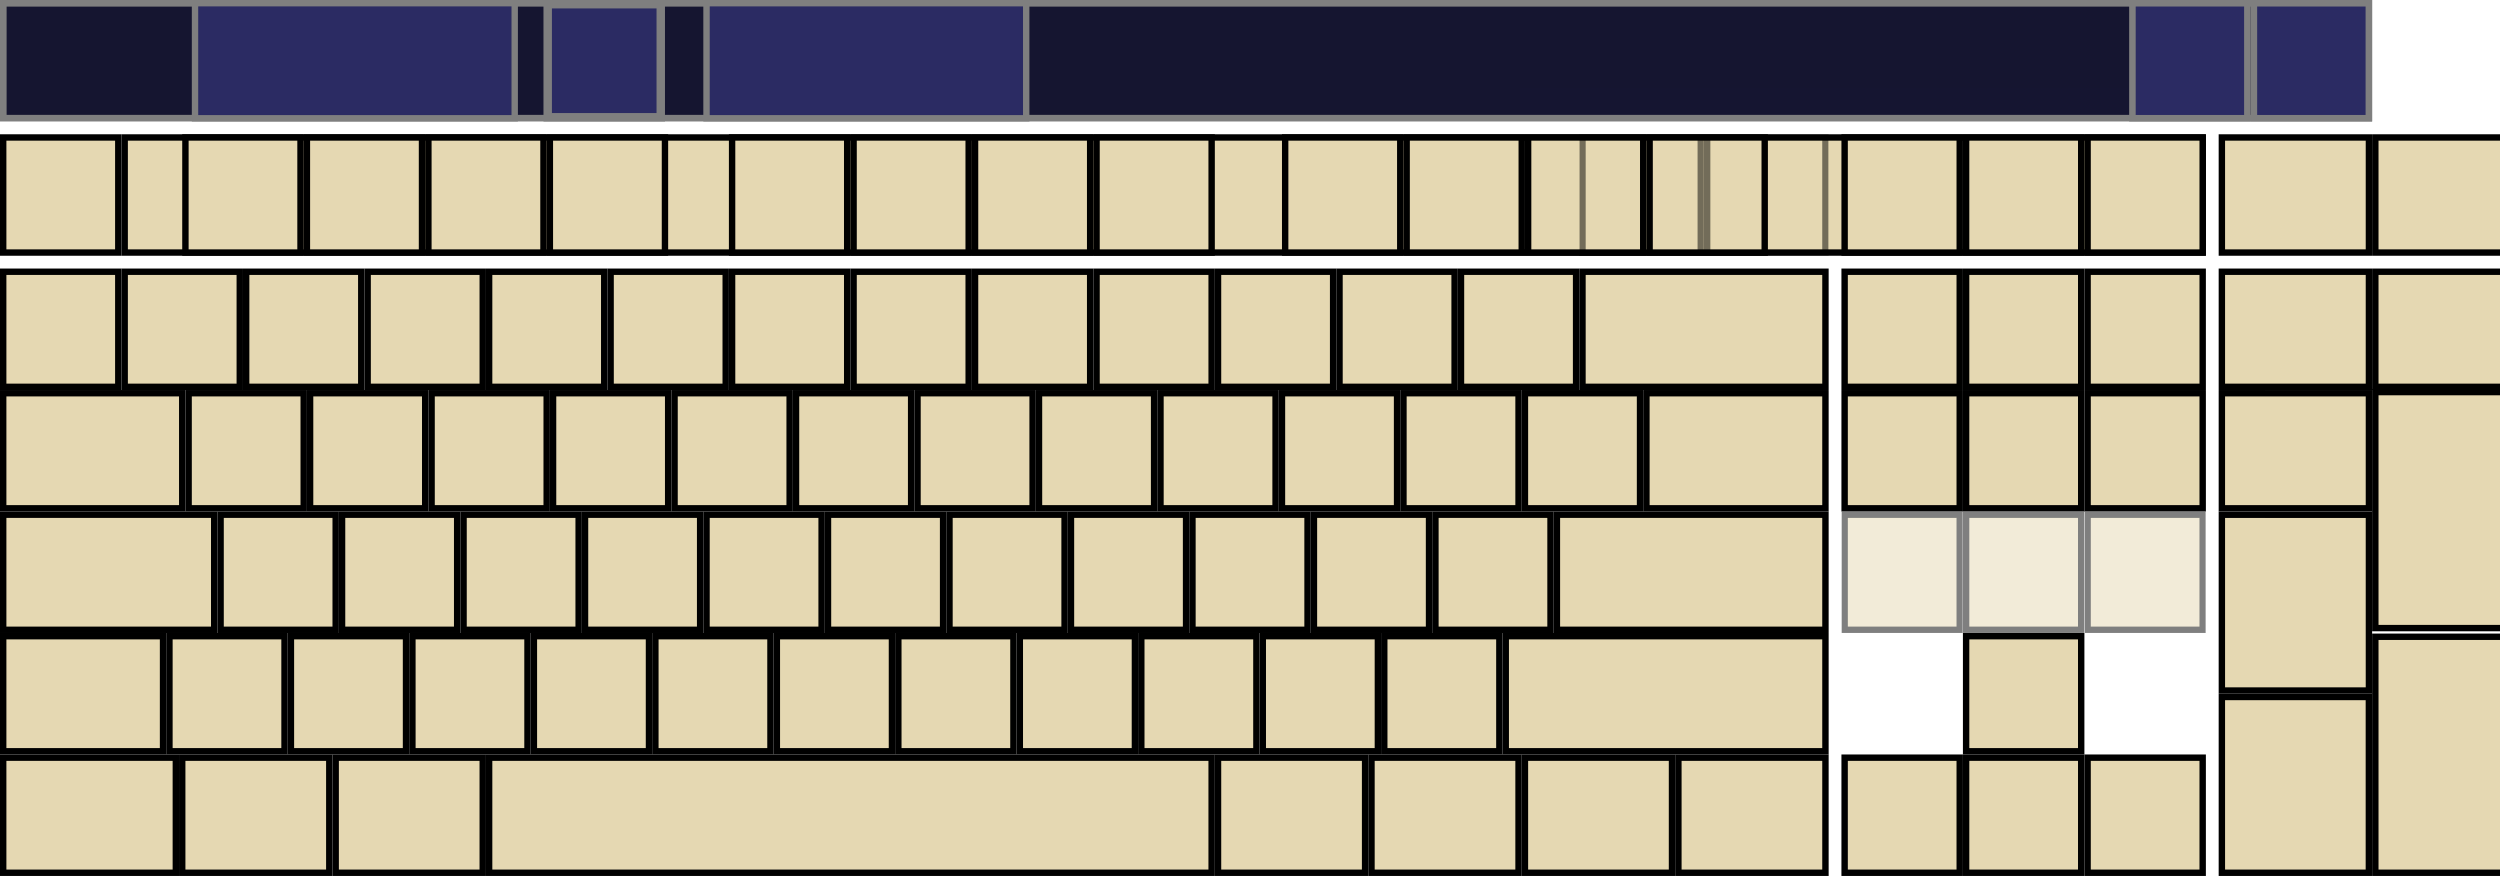
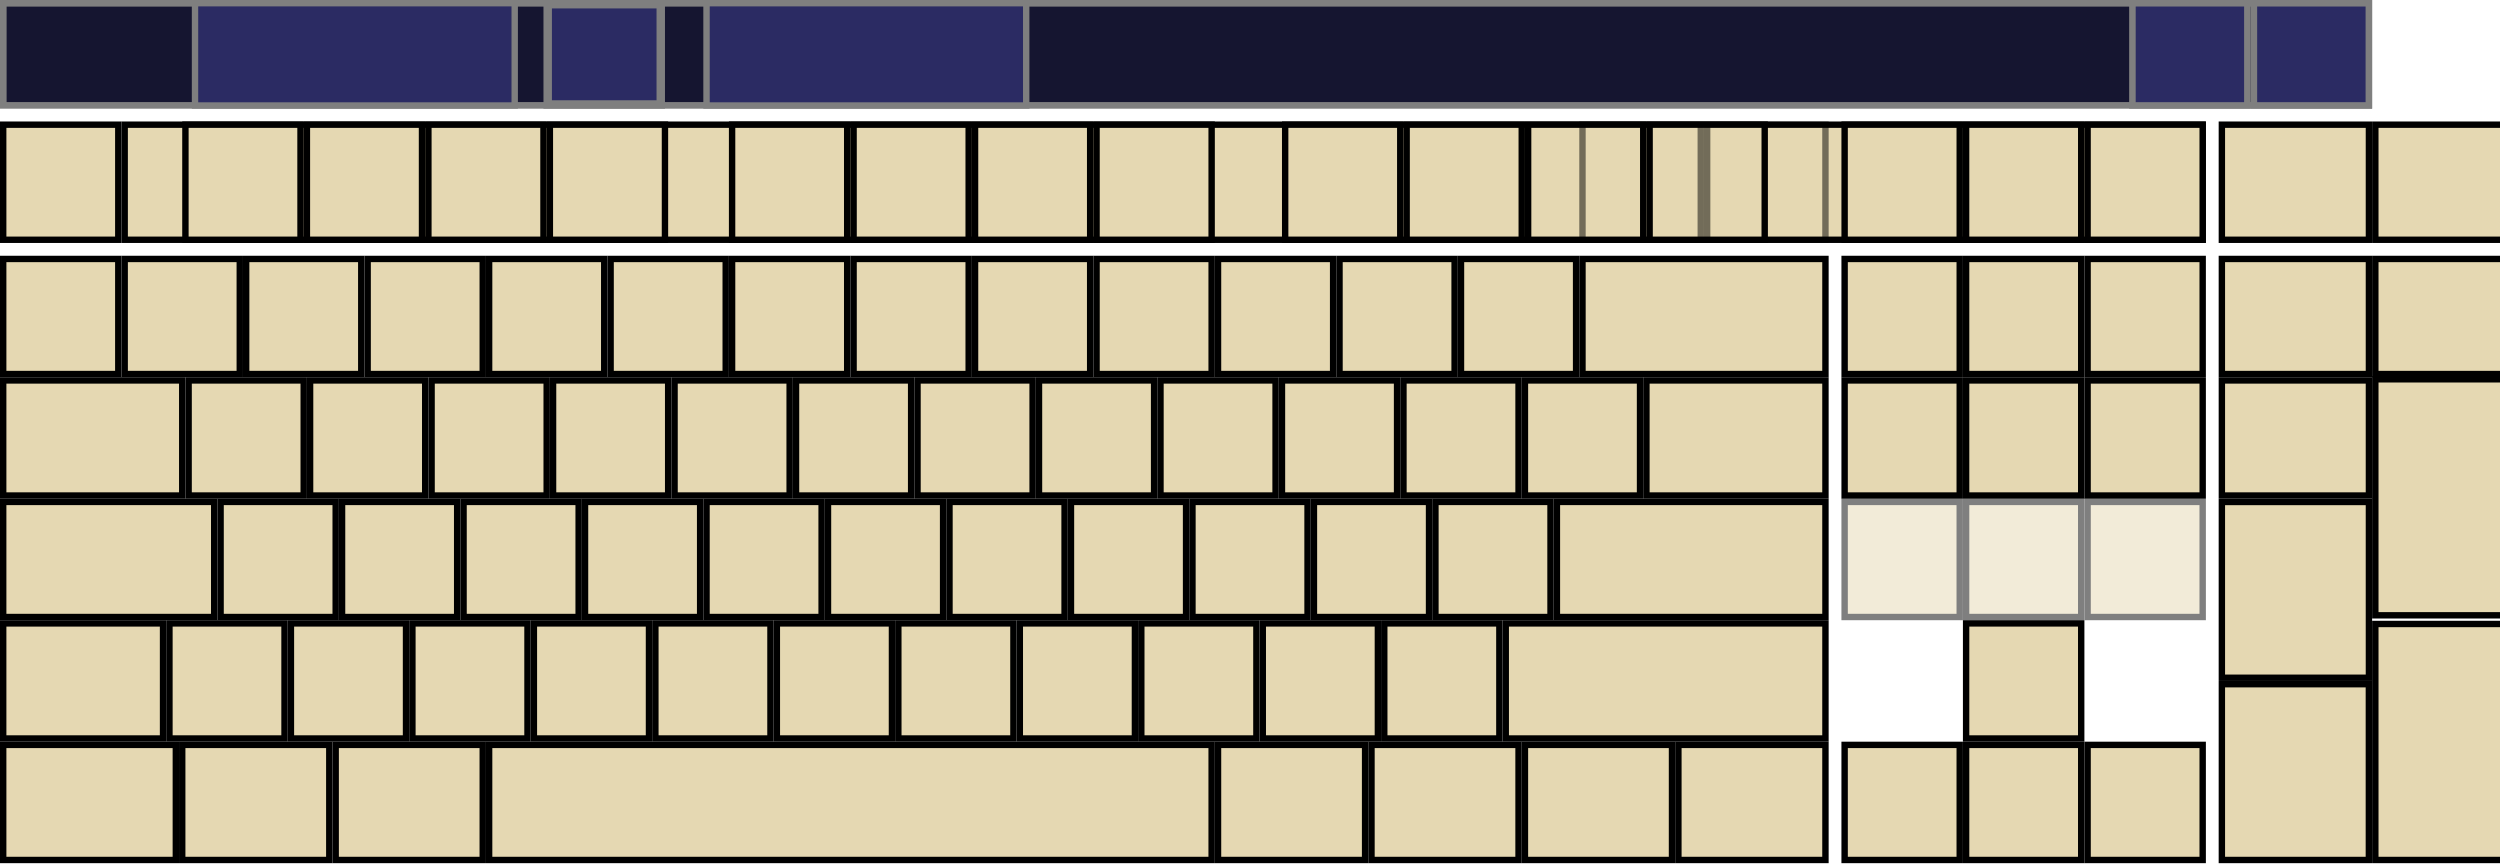
- <svg xmlns="http://www.w3.org/2000/svg" id="full-alpha" height="137" width="391" version="1.0" enable-background="new">
+ <svg xmlns="http://www.w3.org/2000/svg" id="full-alpha" height="135" width="391" version="1.0" style="enable-background:new">
  <defs id="defs4958">
-     <filter id="filter3145">
+     <filter id="filter3145" color-interpolation-filters="sRGB">
      <feBlend id="feBlend3147" in2="BackgroundImage" mode="darken" />
    </filter>
  </defs>
-   <rect id="wordlist" height="17.965" width="369.965" y="0.517" x="0.517" style="fill:#151530;stroke:#7f7f7f;stroke-width:1.035" />
-   <rect id="inputline" style="stroke:#000;fill:#e5d8b2" height="18" width="325.0" y="21.5" x="19.5" />
-   <rect id="RALT" height="18" width="23" stroke="#000" y="118.5" x="190.5" fill="#e5d8b2" />
-   <rect id="AB01" height="18" width="18" stroke="#000" y="99.5" x="45.5" fill="#e5d8b2" />
-   <rect id="AE02" height="18" width="18" stroke="#000" y="42.5" x="38.5" fill="#e5d8b2" />
-   <rect id="AE03" height="18" width="18" stroke="#000" y="42.5" x="57.5" fill="#e5d8b2" />
-   <rect id="AD09" height="18" width="18" stroke="#000" y="61.5" x="181.5" fill="#e5d8b2" />
-   <rect id="AE01" height="18" width="18" stroke="#000" y="42.5" x="19.5" fill="#e5d8b2" />
-   <rect id="AE06" height="18" width="18" stroke="#000" y="42.5" x="114.5" fill="#e5d8b2" />
-   <rect id="AE07" height="18" width="18" stroke="#000" y="42.5" x="133.5" fill="#e5d8b2" />
-   <rect id="AE04" height="18" width="18" stroke="#000" y="42.5" x="76.5" fill="#e5d8b2" />
-   <rect id="AE05" height="18" width="18" stroke="#000" y="42.5" x="95.5" fill="#e5d8b2" />
-   <rect id="AD03" height="18" width="18" stroke="#000" y="61.5" x="67.5" fill="#e5d8b2" />
-   <rect id="AD02" height="18" width="18" stroke="#000" y="61.5" x="48.5" fill="#e5d8b2" />
-   <rect id="AD01" height="18" width="18" stroke="#000" y="61.5" x="29.5" fill="#e5d8b2" />
-   <rect id="AE09" height="18" width="18" stroke="#000" y="42.5" x="171.5" fill="#e5d8b2" />
-   <rect id="AD07" height="18" width="18" stroke="#000" y="61.5" x="143.5" fill="#e5d8b2" />
-   <rect id="AD06" height="18" width="18" stroke="#000" y="61.5" x="124.5" fill="#e5d8b2" />
-   <rect id="AD05" height="18" width="18" stroke="#000" y="61.5" x="105.5" fill="#e5d8b2" />
-   <rect id="AD04" height="18" width="18" stroke="#000" y="61.5" x="86.5" fill="#e5d8b2" />
-   <rect id="AB10" height="18" width="18" stroke="#000" y="99.5" x="216.5" fill="#e5d8b2" />
-   <rect id="AC11" height="18" width="18" stroke="#000" y="80.5" x="224.5" fill="#e5d8b2" />
-   <rect id="AC10" height="18" width="18" stroke="#000" y="80.5" x="205.5" fill="#e5d8b2" />
-   <rect id="RCTL" height="18" width="23" stroke="#000" y="118.5" x="262.5" fill="#e5d8b2" />
-   <rect id="LCTL" height="18" width="27" stroke="#000" y="118.5" x=".5" fill="#e5d8b2" />
-   <rect id="TAB" height="18" width="28" stroke="#000" y="61.5" x=".5" fill="#e5d8b2" />
-   <rect id="LALT" height="18" width="23" stroke="#000" y="118.5" x="52.5" fill="#e5d8b2" />
-   <rect id="TLDE" height="18" width="18" stroke="#000" y="42.5" x=".5" fill="#e5d8b2" />
-   <rect id="LSGT" height="18" width="18" stroke="#000" y="99.5" x="26.5" fill="#e5d8b2" />
-   <rect id="LFSH" height="18" width="25" stroke="#000" y="99.5" x=".5" fill="#e5d8b2" />
-   <rect id="BKSP" height="18" width="38" stroke="#000" y="42.5" x="247.5" fill="#e5d8b2" />
-   <rect id="CAPS" height="18" width="33" stroke="#000" y="80.5" x=".5" fill="#e5d8b2" />
-   <rect id="BKSL" height="18" width="28" stroke="#000" y="61.5" x="257.5" fill="#e5d8b2" />
-   <rect id="RTRN" height="18" width="42" stroke="#000" y="80.5" x="243.5" fill="#e5d8b2" />
-   <rect id="MENU" height="18" width="23" stroke="#000" y="118.5" x="238.5" fill="#e5d8b2" />
-   <rect id="AD10" height="18" width="18" stroke="#000" y="61.5" x="200.5" fill="#e5d8b2" />
-   <rect id="AD11" height="18" width="18" stroke="#000" y="61.5" x="219.5" fill="#e5d8b2" />
-   <rect id="AD12" height="18" width="18" stroke="#000" y="61.5" x="238.5" fill="#e5d8b2" />
-   <rect id="AB08" height="18" width="18" stroke="#000" y="99.5" x="178.5" fill="#e5d8b2" />
-   <rect id="AE11" height="18" width="18" stroke="#000" y="42.5" x="209.5" fill="#e5d8b2" />
-   <rect id="AE10" height="18" width="18" stroke="#000" y="42.5" x="190.5" fill="#e5d8b2" />
-   <rect id="AE12" height="18" width="18" stroke="#000" y="42.5" x="228.5" fill="#e5d8b2" />
-   <rect id="AC04" height="18" width="18" stroke="#000" y="80.5" x="91.5" fill="#e5d8b2" />
-   <rect id="AC05" height="18" width="18" stroke="#000" y="80.5" x="110.5" fill="#e5d8b2" />
-   <rect id="AC06" height="18" width="18" stroke="#000" y="80.5" x="129.5" fill="#e5d8b2" />
-   <rect id="AC07" height="18" width="18" stroke="#000" y="80.5" x="148.5" fill="#e5d8b2" />
-   <rect id="AB09" height="18" width="18" stroke="#000" y="99.5" x="197.5" fill="#e5d8b2" />
-   <rect id="AC01" height="18" width="18" stroke="#000" y="80.5" x="34.5" fill="#e5d8b2" />
-   <rect id="AC02" height="18" width="18" stroke="#000" y="80.5" x="53.5" fill="#e5d8b2" />
-   <rect id="AC03" height="18" width="18" stroke="#000" y="80.5" x="72.5" fill="#e5d8b2" />
-   <rect id="AB05" height="18" width="18" stroke="#000" y="99.5" x="121.5" fill="#e5d8b2" />
-   <rect id="AB04" height="18" width="18" stroke="#000" y="99.5" x="102.5" fill="#e5d8b2" />
-   <rect id="AE08" height="18" width="18" stroke="#000" y="42.5" x="152.5" fill="#e5d8b2" />
-   <rect id="AB06" height="18" width="18" stroke="#000" y="99.5" x="140.5" fill="#e5d8b2" />
-   <rect id="AC08" height="18" width="18" stroke="#000" y="80.5" x="167.5" fill="#e5d8b2" />
-   <rect id="AC09" height="18" width="18" stroke="#000" y="80.5" x="186.5" fill="#e5d8b2" />
-   <rect id="AB03" height="18" width="18" stroke="#000" y="99.5" x="83.5" fill="#e5d8b2" />
-   <rect id="AB02" height="18" width="18" stroke="#000" y="99.5" x="64.5" fill="#e5d8b2" />
-   <rect id="AD08" height="18" width="18" stroke="#000" y="61.5" x="162.5" fill="#e5d8b2" />
-   <rect id="RWIN" height="18" width="23" stroke="#000" y="118.5" x="214.5" fill="#e5d8b2" />
-   <rect id="SPCE" height="18" width="113" stroke="#000" y="118.5" x="76.5" fill="#e5d8b2" />
-   <rect id="RTSH" height="18" width="50" stroke="#000" y="99.5" x="235.5" fill="#e5d8b2" />
-   <rect id="LWIN" height="18" width="23" stroke="#000" y="118.5" x="28.5" fill="#e5d8b2" />
-   <rect id="AB07" height="18" width="18" stroke="#000" y="99.5" x="159.5" fill="#e5d8b2" />
-   <rect id="INS" height="18" width="18" stroke="#000" y="42.5" x="288.5" fill="#e5d8b2" />
-   <rect id="HOME" height="18" width="18" stroke="#000" y="42.5" x="307.5" fill="#e5d8b2" />
-   <rect id="DELE" height="18" width="18" stroke="#000" y="61.5" x="288.5" fill="#e5d8b2" />
-   <rect id="END" height="18" width="18" stroke="#000" y="61.5" x="307.5" fill="#e5d8b2" />
-   <rect id="PGUP" height="18" width="18" stroke="#000" y="42.5" x="326.5" fill="#e5d8b2" />
-   <rect id="PGDN" height="18" width="18" stroke="#000" y="61.5" x="326.5" fill="#e5d8b2" />
-   <rect id="UP" height="18" width="18" stroke="#000" y="99.5" x="307.5" fill="#e5d8b2" />
-   <rect id="DOWN" height="18" width="18" stroke="#000" y="118.5" x="307.5" fill="#e5d8b2" />
-   <rect id="LEFT" height="18" width="18" stroke="#000" y="118.5" x="288.5" fill="#e5d8b2" />
-   <rect id="RGHT" height="18" width="18" stroke="#000" y="118.5" x="326.5" fill="#e5d8b2" />
-   <rect id="F10" style="stroke:#000;fill:#e5d8b2" height="18" width="18" y="21.5" x="220" />
-   <rect id="F3" style="stroke:#000;fill:#e5d8b2" height="18" width="18" y="21.5" x="67" />
-   <rect id="F2" style="stroke:#000;fill:#e5d8b2" height="18" width="18" y="21.5" x="48" />
-   <rect id="ESC" height="18" width="18" stroke="#000" y="21.5" x=".5" fill="#e5d8b2" />
-   <rect id="F12" style="stroke:#000;fill:#e5d8b2" height="18" width="18" y="21.5" x="258" />
-   <rect id="F11" style="stroke:#000;fill:#e5d8b2" height="18" width="18" y="21.5" x="239" />
-   <rect id="F9" style="stroke:#000;fill:#e5d8b2" height="18" width="18" y="21.5" x="201" />
-   <rect id="F6" style="stroke:#000;fill:#e5d8b2" height="18" width="18" y="21.5" x="133.5" />
-   <rect id="F7" style="stroke:#000;fill:#e5d8b2" height="18" width="18" y="21.5" x="152.5" />
-   <rect id="F1" style="stroke:#000;fill:#e5d8b2" height="18" width="18" y="21.5" x="29" />
-   <rect id="F4" style="stroke:#000;fill:#e5d8b2" height="18" width="18" y="21.5" x="86" />
-   <rect id="F8" style="stroke:#000;fill:#e5d8b2" height="18" width="18" y="21.5" x="171.5" />
-   <rect id="F5" style="stroke:#000;fill:#e5d8b2" height="18" width="18" y="21.5" x="114.5" />
-   <rect id="Prnt" height="18" width="18" stroke="#000" y="21.5" x="288.5" fill="#e5d8b2" />
-   <rect id="Scroll" height="18" width="18" stroke="#000" y="21.5" x="307.5" fill="#e5d8b2" />
-   <rect id="Pause" height="18" width="18" stroke="#000" y="21.5" x="326.5" fill="#e5d8b2" />
-   <rect id="hide" height="18" width="23" y="21.5" x="347.5" style="fill:#e5d8b2;stroke:#000000" />
-   <rect id="move" height="18" width="23" y="42.5" x="347.5" style="fill:#e5d8b2;stroke:#000000" />
-   <rect id="showclick" height="18" width="23" y="61.5" x="347.5" style="fill:#e5d8b2;stroke:#000000" />
-   <rect id="layer0" style="fill:#e5d8b2;stroke:#000000;stroke-width:1" height="27.491" width="23" y="80.509" x="347.5" />
-   <rect id="layer1" style="fill:#e5d8b2;stroke:#000000;stroke-width:1" height="27.491" width="22.991" y="109.009" x="347.5" />
-   <g id="click_helper_group" style="opacity:.5;filter:url(#filter3145)">
-     <rect id="middleclick" style="stroke:#000;fill:#e5d8b2" height="18" width="18.5" y="21.5" x="247.5" />
-     <rect id="secondaryclick" style="stroke:#000;fill:#e5d8b2" height="18" width="18.5" y="21.5" x="267" />
-     <rect id="doubleclick" style="stroke:#000;fill:#e5d8b2" height="18" width="18" y="80.5" x="288.5" />
-     <rect id="dragclick" style="stroke:#000;fill:#e5d8b2" height="18" width="18" y="80.5" x="307.5" />
-     <rect id="hoverclick" style="stroke:#000;fill:#e5d8b2" height="18" width="18" y="80.5" x="326.5" />
+   <rect id="wordlist" height="15.965" width="369.965" y="0.517" x="0.517" style="fill:#151530;stroke:#7f7f7f;stroke-width:1.035" />
+   <rect id="inputline" style="fill:#e5d8b2;stroke:#000000" height="18" width="325" y="19.5" x="19.5" />
+   <rect id="RALT" height="18" width="23" y="116.5" x="190.5" style="fill:#e5d8b2;stroke:#000000" />
+   <rect id="AB01" height="18" width="18" y="97.5" x="45.5" style="fill:#e5d8b2;stroke:#000000" />
+   <rect id="AE02" height="18" width="18" y="40.5" x="38.5" style="fill:#e5d8b2;stroke:#000000" />
+   <rect id="AE03" height="18" width="18" y="40.5" x="57.5" style="fill:#e5d8b2;stroke:#000000" />
+   <rect id="AD09" height="18" width="18" y="59.5" x="181.5" style="fill:#e5d8b2;stroke:#000000" />
+   <rect id="AE01" height="18" width="18" y="40.5" x="19.5" style="fill:#e5d8b2;stroke:#000000" />
+   <rect id="AE06" height="18" width="18" y="40.5" x="114.5" style="fill:#e5d8b2;stroke:#000000" />
+   <rect id="AE07" height="18" width="18" y="40.5" x="133.5" style="fill:#e5d8b2;stroke:#000000" />
+   <rect id="AE04" height="18" width="18" y="40.5" x="76.5" style="fill:#e5d8b2;stroke:#000000" />
+   <rect id="AE05" height="18" width="18" y="40.5" x="95.5" style="fill:#e5d8b2;stroke:#000000" />
+   <rect id="AD03" height="18" width="18" y="59.5" x="67.5" style="fill:#e5d8b2;stroke:#000000" />
+   <rect id="AD02" height="18" width="18" y="59.5" x="48.5" style="fill:#e5d8b2;stroke:#000000" />
+   <rect id="AD01" height="18" width="18" y="59.5" x="29.5" style="fill:#e5d8b2;stroke:#000000" />
+   <rect id="AE09" height="18" width="18" y="40.5" x="171.5" style="fill:#e5d8b2;stroke:#000000" />
+   <rect id="AD07" height="18" width="18" y="59.5" x="143.5" style="fill:#e5d8b2;stroke:#000000" />
+   <rect id="AD06" height="18" width="18" y="59.5" x="124.5" style="fill:#e5d8b2;stroke:#000000" />
+   <rect id="AD05" height="18" width="18" y="59.5" x="105.5" style="fill:#e5d8b2;stroke:#000000" />
+   <rect id="AD04" height="18" width="18" y="59.5" x="86.5" style="fill:#e5d8b2;stroke:#000000" />
+   <rect id="AB10" height="18" width="18" y="97.5" x="216.5" style="fill:#e5d8b2;stroke:#000000" />
+   <rect id="AC11" height="18" width="18" y="78.5" x="224.5" style="fill:#e5d8b2;stroke:#000000" />
+   <rect id="AC10" height="18" width="18" y="78.5" x="205.5" style="fill:#e5d8b2;stroke:#000000" />
+   <rect id="RCTL" height="18" width="23" y="116.5" x="262.5" style="fill:#e5d8b2;stroke:#000000" />
+   <rect id="LCTL" height="18" width="27" y="116.5" x="0.5" style="fill:#e5d8b2;stroke:#000000" />
+   <rect id="TAB" height="18" width="28" y="59.5" x="0.5" style="fill:#e5d8b2;stroke:#000000" />
+   <rect id="LALT" height="18" width="23" y="116.5" x="52.5" style="fill:#e5d8b2;stroke:#000000" />
+   <rect id="TLDE" height="18" width="18" y="40.5" x="0.5" style="fill:#e5d8b2;stroke:#000000" />
+   <rect id="LSGT" height="18" width="18" y="97.5" x="26.5" style="fill:#e5d8b2;stroke:#000000" />
+   <rect id="LFSH" height="18" width="25" y="97.5" x="0.5" style="fill:#e5d8b2;stroke:#000000" />
+   <rect id="BKSP" height="18" width="38" y="40.5" x="247.5" style="fill:#e5d8b2;stroke:#000000" />
+   <rect id="CAPS" height="18" width="33" y="78.5" x="0.5" style="fill:#e5d8b2;stroke:#000000" />
+   <rect id="BKSL" height="18" width="28" y="59.5" x="257.5" style="fill:#e5d8b2;stroke:#000000" />
+   <rect id="RTRN" height="18" width="42" y="78.5" x="243.5" style="fill:#e5d8b2;stroke:#000000" />
+   <rect id="MENU" height="18" width="23" y="116.5" x="238.5" style="fill:#e5d8b2;stroke:#000000" />
+   <rect id="AD10" height="18" width="18" y="59.5" x="200.5" style="fill:#e5d8b2;stroke:#000000" />
+   <rect id="AD11" height="18" width="18" y="59.5" x="219.5" style="fill:#e5d8b2;stroke:#000000" />
+   <rect id="AD12" height="18" width="18" y="59.5" x="238.5" style="fill:#e5d8b2;stroke:#000000" />
+   <rect id="AB08" height="18" width="18" y="97.5" x="178.5" style="fill:#e5d8b2;stroke:#000000" />
+   <rect id="AE11" height="18" width="18" y="40.5" x="209.5" style="fill:#e5d8b2;stroke:#000000" />
+   <rect id="AE10" height="18" width="18" y="40.5" x="190.5" style="fill:#e5d8b2;stroke:#000000" />
+   <rect id="AE12" height="18" width="18" y="40.5" x="228.5" style="fill:#e5d8b2;stroke:#000000" />
+   <rect id="AC04" height="18" width="18" y="78.5" x="91.5" style="fill:#e5d8b2;stroke:#000000" />
+   <rect id="AC05" height="18" width="18" y="78.5" x="110.5" style="fill:#e5d8b2;stroke:#000000" />
+   <rect id="AC06" height="18" width="18" y="78.5" x="129.5" style="fill:#e5d8b2;stroke:#000000" />
+   <rect id="AC07" height="18" width="18" y="78.5" x="148.5" style="fill:#e5d8b2;stroke:#000000" />
+   <rect id="AB09" height="18" width="18" y="97.5" x="197.5" style="fill:#e5d8b2;stroke:#000000" />
+   <rect id="AC01" height="18" width="18" y="78.5" x="34.5" style="fill:#e5d8b2;stroke:#000000" />
+   <rect id="AC02" height="18" width="18" y="78.5" x="53.5" style="fill:#e5d8b2;stroke:#000000" />
+   <rect id="AC03" height="18" width="18" y="78.5" x="72.5" style="fill:#e5d8b2;stroke:#000000" />
+   <rect id="AB05" height="18" width="18" y="97.5" x="121.5" style="fill:#e5d8b2;stroke:#000000" />
+   <rect id="AB04" height="18" width="18" y="97.5" x="102.5" style="fill:#e5d8b2;stroke:#000000" />
+   <rect id="AE08" height="18" width="18" y="40.5" x="152.5" style="fill:#e5d8b2;stroke:#000000" />
+   <rect id="AB06" height="18" width="18" y="97.5" x="140.5" style="fill:#e5d8b2;stroke:#000000" />
+   <rect id="AC08" height="18" width="18" y="78.5" x="167.5" style="fill:#e5d8b2;stroke:#000000" />
+   <rect id="AC09" height="18" width="18" y="78.5" x="186.5" style="fill:#e5d8b2;stroke:#000000" />
+   <rect id="AB03" height="18" width="18" y="97.5" x="83.5" style="fill:#e5d8b2;stroke:#000000" />
+   <rect id="AB02" height="18" width="18" y="97.5" x="64.5" style="fill:#e5d8b2;stroke:#000000" />
+   <rect id="AD08" height="18" width="18" y="59.5" x="162.5" style="fill:#e5d8b2;stroke:#000000" />
+   <rect id="RWIN" height="18" width="23" y="116.5" x="214.5" style="fill:#e5d8b2;stroke:#000000" />
+   <rect id="SPCE" height="18" width="113" y="116.5" x="76.5" style="fill:#e5d8b2;stroke:#000000" />
+   <rect id="RTSH" height="18" width="50" y="97.5" x="235.5" style="fill:#e5d8b2;stroke:#000000" />
+   <rect id="LWIN" height="18" width="23" y="116.5" x="28.5" style="fill:#e5d8b2;stroke:#000000" />
+   <rect id="AB07" height="18" width="18" y="97.5" x="159.5" style="fill:#e5d8b2;stroke:#000000" />
+   <rect id="INS" height="18" width="18" y="40.5" x="288.5" style="fill:#e5d8b2;stroke:#000000" />
+   <rect id="HOME" height="18" width="18" y="40.5" x="307.5" style="fill:#e5d8b2;stroke:#000000" />
+   <rect id="DELE" height="18" width="18" y="59.5" x="288.5" style="fill:#e5d8b2;stroke:#000000" />
+   <rect id="END" height="18" width="18" y="59.5" x="307.5" style="fill:#e5d8b2;stroke:#000000" />
+   <rect id="PGUP" height="18" width="18" y="40.5" x="326.5" style="fill:#e5d8b2;stroke:#000000" />
+   <rect id="PGDN" height="18" width="18" y="59.5" x="326.5" style="fill:#e5d8b2;stroke:#000000" />
+   <rect id="UP" height="18" width="18" y="97.5" x="307.5" style="fill:#e5d8b2;stroke:#000000" />
+   <rect id="DOWN" height="18" width="18" y="116.5" x="307.5" style="fill:#e5d8b2;stroke:#000000" />
+   <rect id="LEFT" height="18" width="18" y="116.5" x="288.5" style="fill:#e5d8b2;stroke:#000000" />
+   <rect id="RGHT" height="18" width="18" y="116.5" x="326.5" style="fill:#e5d8b2;stroke:#000000" />
+   <rect id="F10" style="fill:#e5d8b2;stroke:#000000" height="18" width="18" y="19.5" x="220" />
+   <rect id="F3" style="fill:#e5d8b2;stroke:#000000" height="18" width="18" y="19.5" x="67" />
+   <rect id="F2" style="fill:#e5d8b2;stroke:#000000" height="18" width="18" y="19.5" x="48" />
+   <rect id="ESC" height="18" width="18" y="19.5" x="0.5" style="fill:#e5d8b2;stroke:#000000" />
+   <rect id="F12" style="fill:#e5d8b2;stroke:#000000" height="18" width="18" y="19.5" x="258" />
+   <rect id="F11" style="fill:#e5d8b2;stroke:#000000" height="18" width="18" y="19.5" x="239" />
+   <rect id="F9" style="fill:#e5d8b2;stroke:#000000" height="18" width="18" y="19.5" x="201" />
+   <rect id="F6" style="fill:#e5d8b2;stroke:#000000" height="18" width="18" y="19.5" x="133.5" />
+   <rect id="F7" style="fill:#e5d8b2;stroke:#000000" height="18" width="18" y="19.5" x="152.5" />
+   <rect id="F1" style="fill:#e5d8b2;stroke:#000000" height="18" width="18" y="19.5" x="29" />
+   <rect id="F4" style="fill:#e5d8b2;stroke:#000000" height="18" width="18" y="19.5" x="86" />
+   <rect id="F8" style="fill:#e5d8b2;stroke:#000000" height="18" width="18" y="19.5" x="171.5" />
+   <rect id="F5" style="fill:#e5d8b2;stroke:#000000" height="18" width="18" y="19.5" x="114.5" />
+   <rect id="Prnt" height="18" width="18" y="19.5" x="288.5" style="fill:#e5d8b2;stroke:#000000" />
+   <rect id="Scroll" height="18" width="18" y="19.5" x="307.5" style="fill:#e5d8b2;stroke:#000000" />
+   <rect id="Pause" height="18" width="18" y="19.5" x="326.5" style="fill:#e5d8b2;stroke:#000000" />
+   <rect id="hide" height="18" width="23" y="19.5" x="347.5" style="fill:#e5d8b2;stroke:#000000" />
+   <rect id="move" height="18" width="23" y="40.5" x="347.5" style="fill:#e5d8b2;stroke:#000000" />
+   <rect id="showclick" height="18" width="23" y="59.5" x="347.5" style="fill:#e5d8b2;stroke:#000000" />
+   <rect id="layer0" style="fill:#e5d8b2;stroke:#000000;stroke-width:1" height="27.491" width="23" y="78.509" x="347.5" />
+   <rect id="layer1" style="fill:#e5d8b2;stroke:#000000;stroke-width:1" height="27.491" width="22.991" y="107.009" x="347.5" />
+   <g id="click_helper_group" style="opacity:0.5;filter:url(#filter3145)" transform="translate(0,-2)">
+     <rect id="middleclick" style="fill:#e5d8b2;stroke:#000000" height="18" width="18.5" y="21.5" x="247.5" />
+     <rect id="secondaryclick" style="fill:#e5d8b2;stroke:#000000" height="18" width="18.5" y="21.5" x="267" />
+     <rect id="doubleclick" style="fill:#e5d8b2;stroke:#000000" height="18" width="18" y="80.5" x="288.5" />
+     <rect id="dragclick" style="fill:#e5d8b2;stroke:#000000" height="18" width="18" y="80.5" x="307.5" />
+     <rect id="hoverclick" style="fill:#e5d8b2;stroke:#000000" height="18" width="18" y="80.5" x="326.5" />
  </g>
-   <rect id="prediction" height="18" width="50" y="0.5" x="30.5" style="color:#000000;fill:#2b2b63;fill-opacity:1;fill-rule:nonzero;stroke:#7f7f7f;stroke-width:1;stroke-linecap:butt;stroke-linejoin:miter;stroke-miterlimit:4;stroke-opacity:1;stroke-dasharray:none;stroke-dashoffset:0;marker:none;visibility:visible;display:inline;overflow:visible;enable-background:accumulate" />
-   <rect id="correction" height="18" width="50" y="0.5" x="110.5" style="color:#000000;fill:#2b2b63;fill-opacity:1;fill-rule:nonzero;stroke:#7f7f7f;stroke-width:1;stroke-linecap:butt;stroke-linejoin:miter;stroke-miterlimit:4;stroke-opacity:1;stroke-dasharray:none;stroke-dashoffset:0;marker:none;visibility:visible;display:inline;overflow:visible;enable-background:accumulate" />
-   <rect id="expand-corrections" height="17.682" width="17.682" y="0.659" x="85.659" style="fill:#2b2b63;stroke:#7f7f7f;stroke-width:1.318" />
-   <rect style="fill:#2b2b63;stroke:#7f7f7f;stroke-width:1.02" x="352.51" y="0.51" width="17.98" height="17.98" id="hide.wordlist" />
-   <rect id="move.wordlist" height="18" width="23" y="21.5" x="371.5" style="fill:#e5d8b2;stroke:#000000" />
-   <rect id="showclick.wordlist" height="18" width="23" y="42.5" x="371.5" style="fill:#e5d8b2;stroke:#000000" />
-   <rect x="371.5" y="61.324" width="23" height="36.91" style="fill:#e5d8b2;stroke:#000000;stroke-width:1" id="layer0.wordlist" />
-   <rect x="371.5" y="99.59" width="23" height="36.91" style="fill:#e5d8b2;stroke:#000000;stroke-width:1" id="layer1.wordlist" />
-   <rect id="language.wordlist" height="17.98" width="17.98" y="0.51" x="333.51" style="fill:#2b2b63;stroke:#7f7f7f;stroke-width:1.02" />
+   <rect id="prediction" height="16" width="50" y="0.5" x="30.5" style="color:#000000;fill:#2b2b63;fill-opacity:1;fill-rule:nonzero;stroke:#7f7f7f;stroke-width:1;stroke-linecap:butt;stroke-linejoin:miter;stroke-miterlimit:4;stroke-opacity:1;stroke-dasharray:none;stroke-dashoffset:0;marker:none;visibility:visible;display:inline;overflow:visible;enable-background:accumulate" />
+   <rect id="correction" height="16" width="50" y="0.5" x="110.5" style="color:#000000;fill:#2b2b63;fill-opacity:1;fill-rule:nonzero;stroke:#7f7f7f;stroke-width:1;stroke-linecap:butt;stroke-linejoin:miter;stroke-miterlimit:4;stroke-opacity:1;stroke-dasharray:none;stroke-dashoffset:0;marker:none;visibility:visible;display:inline;overflow:visible;enable-background:accumulate" />
+   <rect id="expand-corrections" height="15.682" width="17.682" y="0.659" x="85.659" style="fill:#2b2b63;stroke:#7f7f7f;stroke-width:1.318" />
+   <rect style="fill:#2b2b63;stroke:#7f7f7f;stroke-width:1.02" x="352.51" y="0.51" width="17.98" height="15.98" id="hide.wordlist" />
+   <rect id="move.wordlist" height="18" width="23" y="19.5" x="371.5" style="fill:#e5d8b2;stroke:#000000" />
+   <rect id="showclick.wordlist" height="18" width="23" y="40.5" x="371.5" style="fill:#e5d8b2;stroke:#000000" />
+   <rect x="371.5" y="59.324" width="23" height="36.91" style="fill:#e5d8b2;stroke:#000000;stroke-width:1" id="layer0.wordlist" />
+   <rect x="371.5" y="97.59" width="23" height="36.91" style="fill:#e5d8b2;stroke:#000000;stroke-width:1" id="layer1.wordlist" />
+   <rect id="language.wordlist" height="15.98" width="17.98" y="0.51" x="333.51" style="fill:#2b2b63;stroke:#7f7f7f;stroke-width:1.02" />
</svg>
